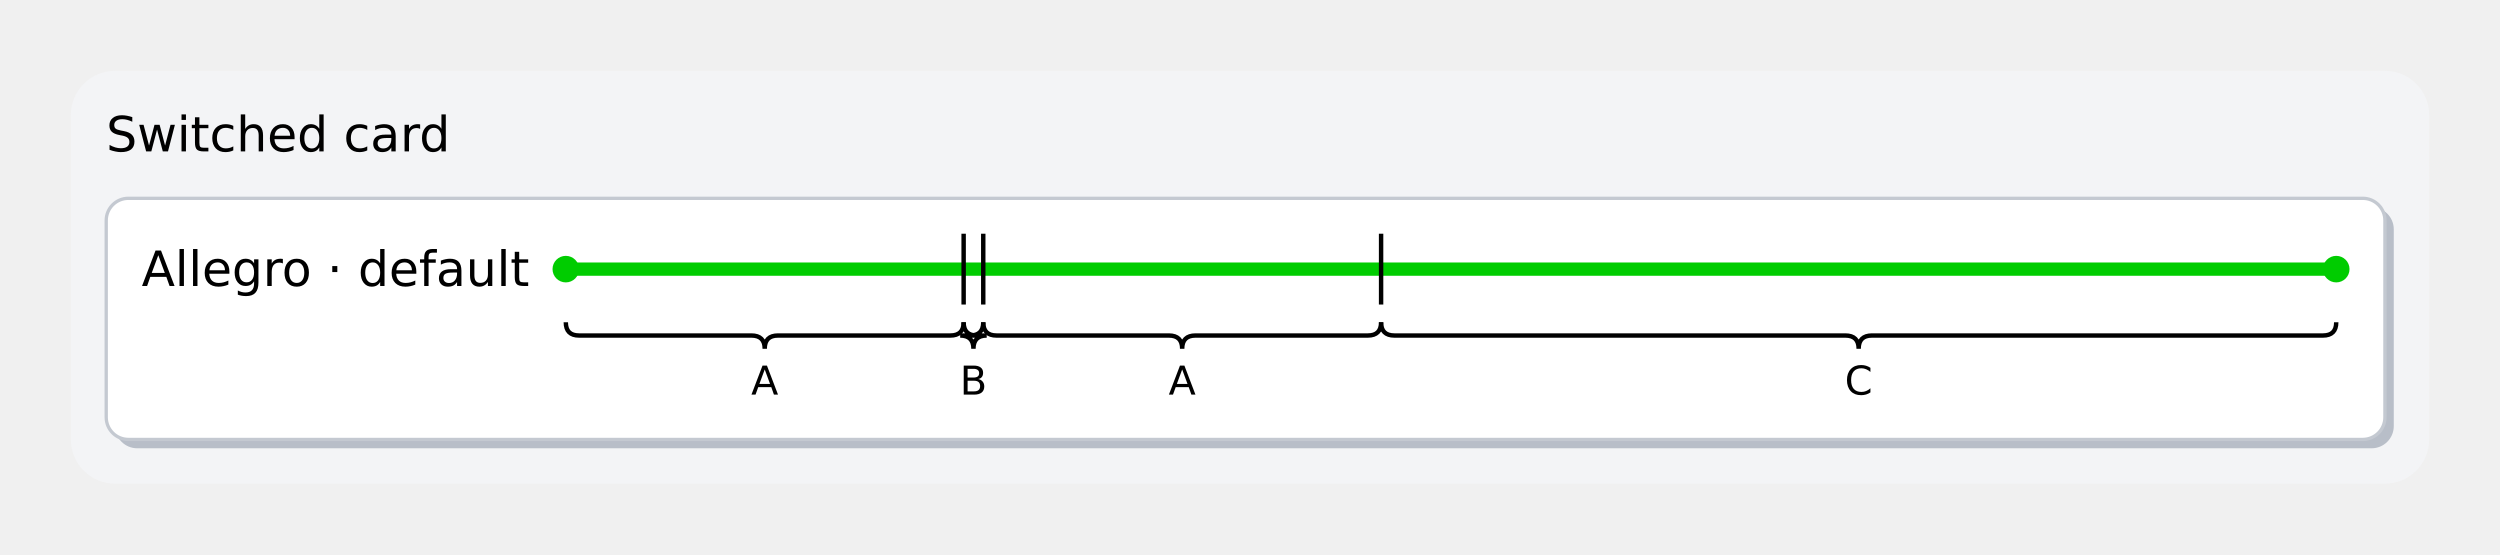
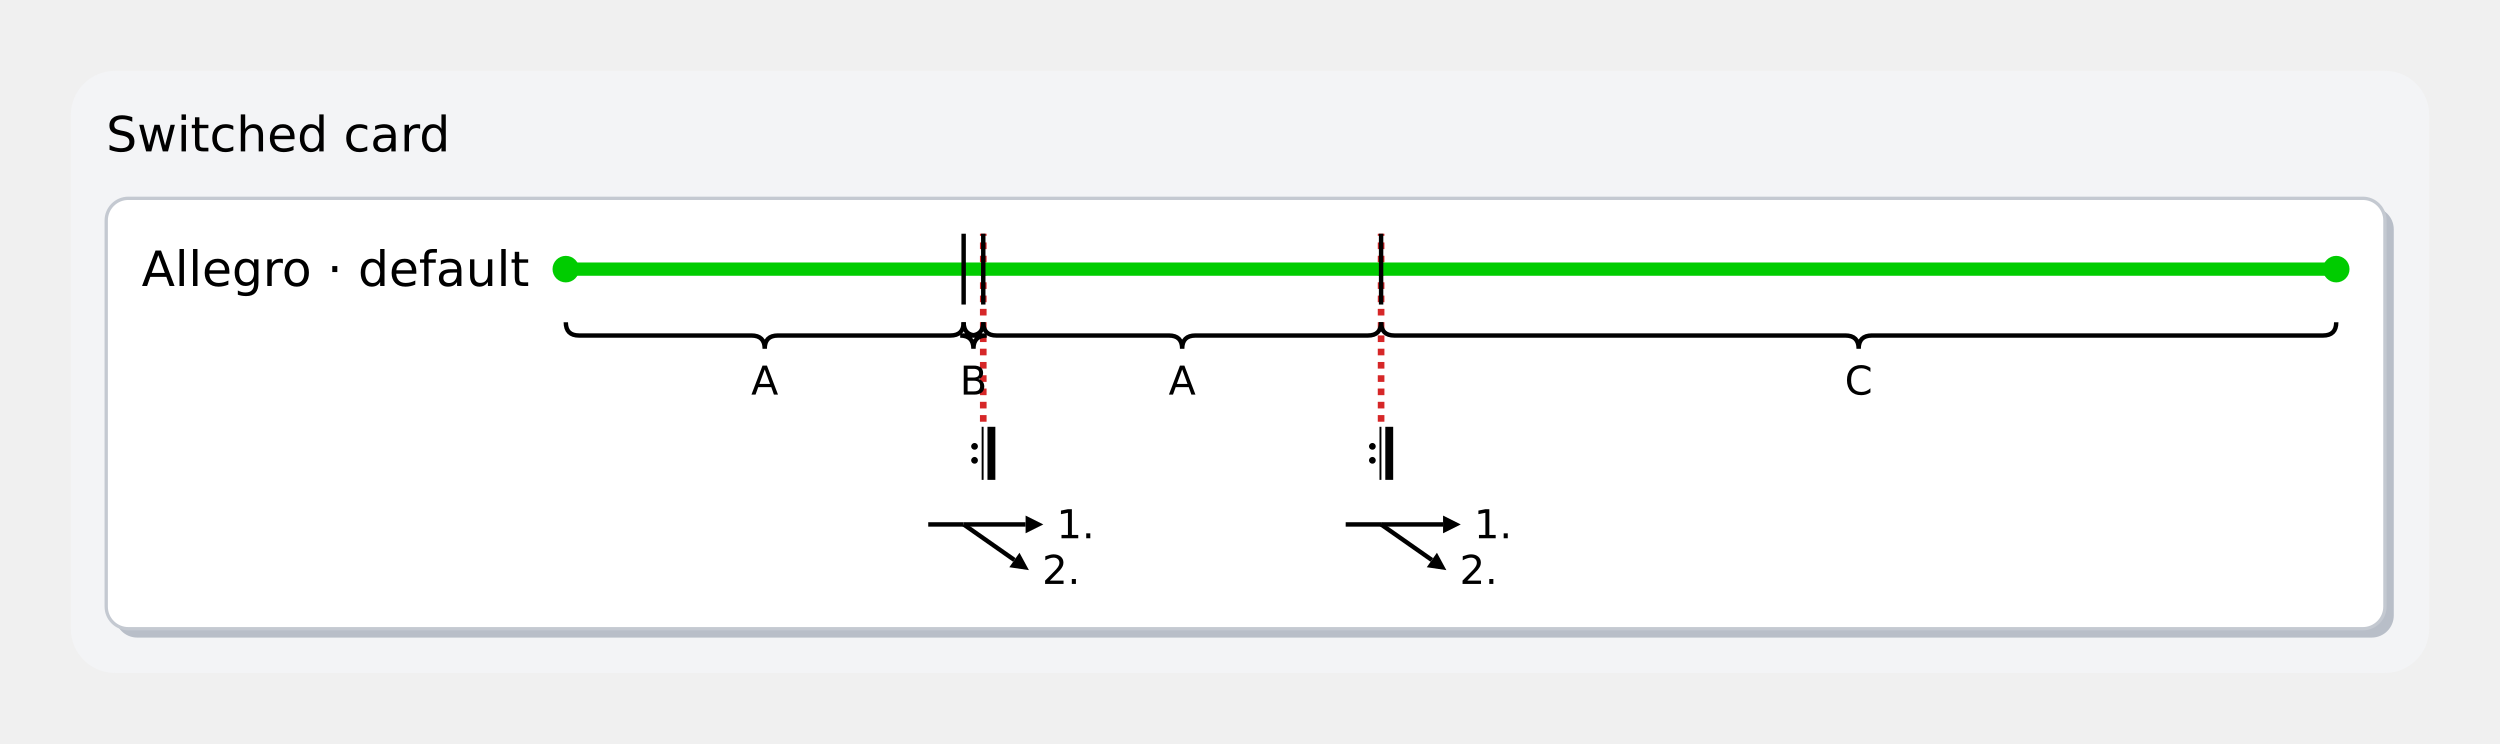
- <svg xmlns="http://www.w3.org/2000/svg" width="564.833" height="125.281" viewBox="0 0 564.833 125.281" font-family="DejaVu Sans, Noto Music" text-rendering="geometricPrecision" style="font-kerning:none;font-variant-ligatures:none">
+ <svg xmlns="http://www.w3.org/2000/svg" width="564.833" height="168.051" viewBox="0 0 564.833 168.051" font-family="DejaVu Sans, Noto Music" text-rendering="geometricPrecision" style="font-kerning:none;font-variant-ligatures:none">
  <g transform="translate(16 16)">
-     <rect x="0" y="0" width="532.833" height="93.281" rx="10" fill="#F3F4F6" />
+     <rect x="0" y="0" width="532.833" height="136.051" rx="10" fill="#F3F4F6" />
    <text data-part="name" x="8" y="18.21" text-anchor="start" font-size="11" fill="#000000">Switched card</text>
-     <rect data-id="allegro" data-part="card" x="10" y="30.805" width="514.833" height="54.477" rx="5" fill="#B8BEC8" />
-     <rect data-id="allegro" data-part="card" x="8" y="28.805" width="514.833" height="54.477" rx="5" fill="#FFFFFF" stroke="#C4C9D1" stroke-width="0.75" />
+     <rect data-id="allegro" data-part="card" x="10" y="30.805" width="514.833" height="97.246" rx="5" fill="#B8BEC8" />
+     <rect data-id="allegro" data-part="card" x="8" y="28.805" width="514.833" height="97.246" rx="5" fill="#FFFFFF" stroke="#C4C9D1" stroke-width="0.75" />
+     <line data-id="volta_break" x1="206.151" y1="79.281" x2="206.151" y2="36.805" stroke="#D62728" stroke-width="1.5" stroke-dasharray="1.5 1.5" />
+     <line data-id="volta_break" x1="296.035" y1="79.281" x2="296.035" y2="36.805" stroke="#D62728" stroke-width="1.5" stroke-dasharray="1.5 1.5" />
    <path data-id="allegro" data-facet="regions" data-part="0" d="M111.834 56.805Q111.834 59.805 114.834 59.805L153.776 59.805Q156.776 59.805 156.776 62.805Q156.776 59.805 159.776 59.805L198.718 59.805Q201.718 59.805 201.718 56.805" fill="none" stroke="#000000" stroke-width="1" />
    <path data-id="allegro" data-facet="regions" data-part="1" d="M201.718 56.805Q201.718 59.805 204.718 59.805L200.934 59.805Q203.934 59.805 203.934 62.805Q203.934 59.805 206.934 59.805L203.151 59.805Q206.151 59.805 206.151 56.805" fill="none" stroke="#000000" stroke-width="1" />
    <path data-id="allegro" data-facet="regions" data-part="2" d="M206.151 56.805Q206.151 59.805 209.151 59.805L248.093 59.805Q251.093 59.805 251.093 62.805Q251.093 59.805 254.093 59.805L293.035 59.805Q296.035 59.805 296.035 56.805" fill="none" stroke="#000000" stroke-width="1" />
    <path data-id="allegro" data-facet="regions" data-part="3" d="M296.035 56.805Q296.035 59.805 299.035 59.805L400.934 59.805Q403.934 59.805 403.934 62.805Q403.934 59.805 406.934 59.805L508.834 59.805Q511.834 59.805 511.834 56.805" fill="none" stroke="#000000" stroke-width="1" />
+     <line data-id="volta_jump" data-part="fork" x1="193.718" y1="102.488" x2="201.718" y2="102.488" stroke="#000000" stroke-width="1" />
+     <line data-id="volta_jump" data-part="fork" x1="201.718" y1="102.488" x2="215.718" y2="102.488" stroke="#000000" stroke-width="1" />
+     <polygon data-id="volta_jump" data-part="fork" points="219.718,102.488 215.718,100.488 215.718,104.488" fill="#000000" />
+     <line data-id="volta_jump" data-part="fork" x1="201.718" y1="102.488" x2="213.186" y2="110.518" stroke="#000000" stroke-width="1" />
+     <polygon data-id="volta_jump" data-part="fork" points="216.463,112.813 214.333,108.88 212.039,112.157" fill="#000000" />
+     <text data-id="volta_jump" data-part="fork" x="222.718" y="105.604" text-anchor="start" font-size="9" fill="#000000">1.</text>
+     <text data-id="volta_jump" data-part="fork" x="219.463" y="115.928" text-anchor="start" font-size="9" fill="#000000">2.</text>
+     <line data-id="volta_jump" data-part="fork" x1="288.035" y1="102.488" x2="296.035" y2="102.488" stroke="#000000" stroke-width="1" />
+     <line data-id="volta_jump" data-part="fork" x1="296.035" y1="102.488" x2="310.035" y2="102.488" stroke="#000000" stroke-width="1" />
+     <polygon data-id="volta_jump" data-part="fork" points="314.035,102.488 310.035,100.488 310.035,104.488" fill="#000000" />
+     <line data-id="volta_jump" data-part="fork" x1="296.035" y1="102.488" x2="307.503" y2="110.518" stroke="#000000" stroke-width="1" />
+     <polygon data-id="volta_jump" data-part="fork" points="310.78,112.813 308.651,108.88 306.356,112.157" fill="#000000" />
+     <text data-id="volta_jump" data-part="fork" x="317.035" y="105.604" text-anchor="start" font-size="9" fill="#000000">1.</text>
+     <text data-id="volta_jump" data-part="fork" x="313.78" y="115.928" text-anchor="start" font-size="9" fill="#000000">2.</text>
    <line data-id="allegro" x1="111.834" y1="44.805" x2="511.834" y2="44.805" stroke="#00CC00" stroke-width="3" />
    <circle data-id="allegro" cx="111.834" cy="44.805" r="3" fill="#00CC00" />
    <circle data-id="allegro" cx="511.834" cy="44.805" r="3" fill="#00CC00" />
    <line data-id="allegro" data-facet="regions" data-part="1 start" x1="201.718" y1="36.805" x2="201.718" y2="52.805" stroke="#000000" stroke-width="1" />
    <line data-id="allegro" data-facet="regions" data-part="2 start" x1="206.151" y1="36.805" x2="206.151" y2="52.805" stroke="#000000" stroke-width="1" />
    <line data-id="allegro" data-facet="regions" data-part="3 start" x1="296.035" y1="36.805" x2="296.035" y2="52.805" stroke="#000000" stroke-width="1" />
    <text data-id="allegro" data-part="name" x="16" y="48.613" text-anchor="start" font-size="11" fill="#000000">Allegro · default</text>
    <text data-id="allegro" data-facet="regions" data-part="0 label" x="156.776" y="73.159" text-anchor="middle" font-size="9" fill="#000000">A</text>
    <text data-id="allegro" data-facet="regions" data-part="1 label" x="203.934" y="73.159" text-anchor="middle" font-size="9" fill="#000000">B</text>
    <text data-id="allegro" data-facet="regions" data-part="2 label" x="251.093" y="73.159" text-anchor="middle" font-size="9" fill="#000000">A</text>
    <text data-id="allegro" data-facet="regions" data-part="3 label" x="403.934" y="73.159" text-anchor="middle" font-size="9" fill="#000000">C</text>
+     <text data-id="repeat_end" data-part="symbol" x="206.151" y="92.42" text-anchor="middle" font-size="12" fill="#000000">𝄇</text>
+     <text data-id="repeat_end" data-part="symbol" x="296.035" y="92.42" text-anchor="middle" font-size="12" fill="#000000">𝄇</text>
  </g>
</svg>
